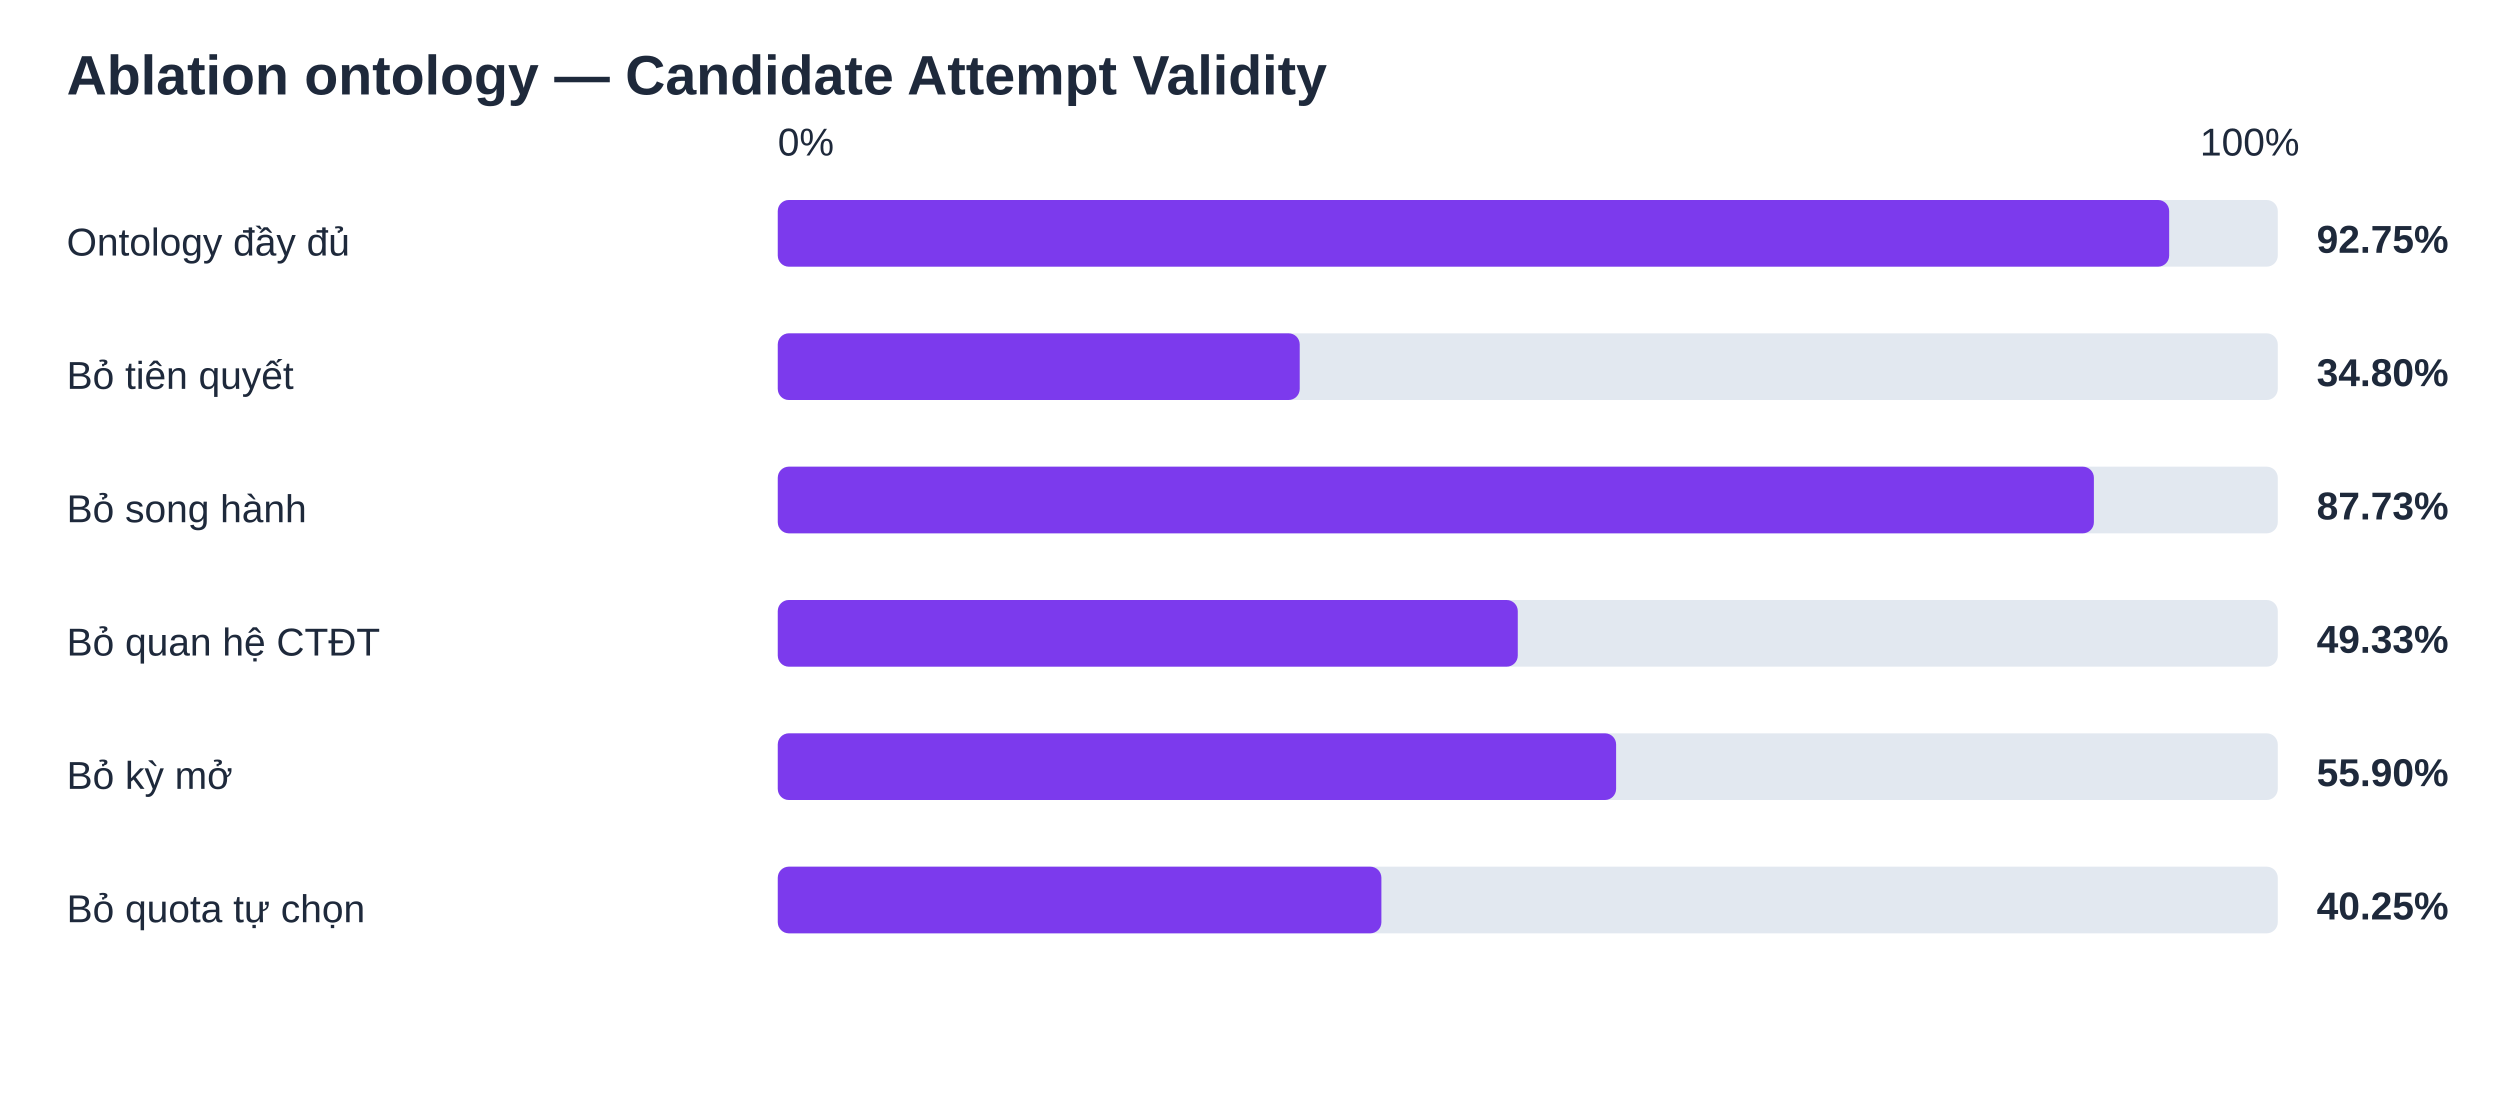
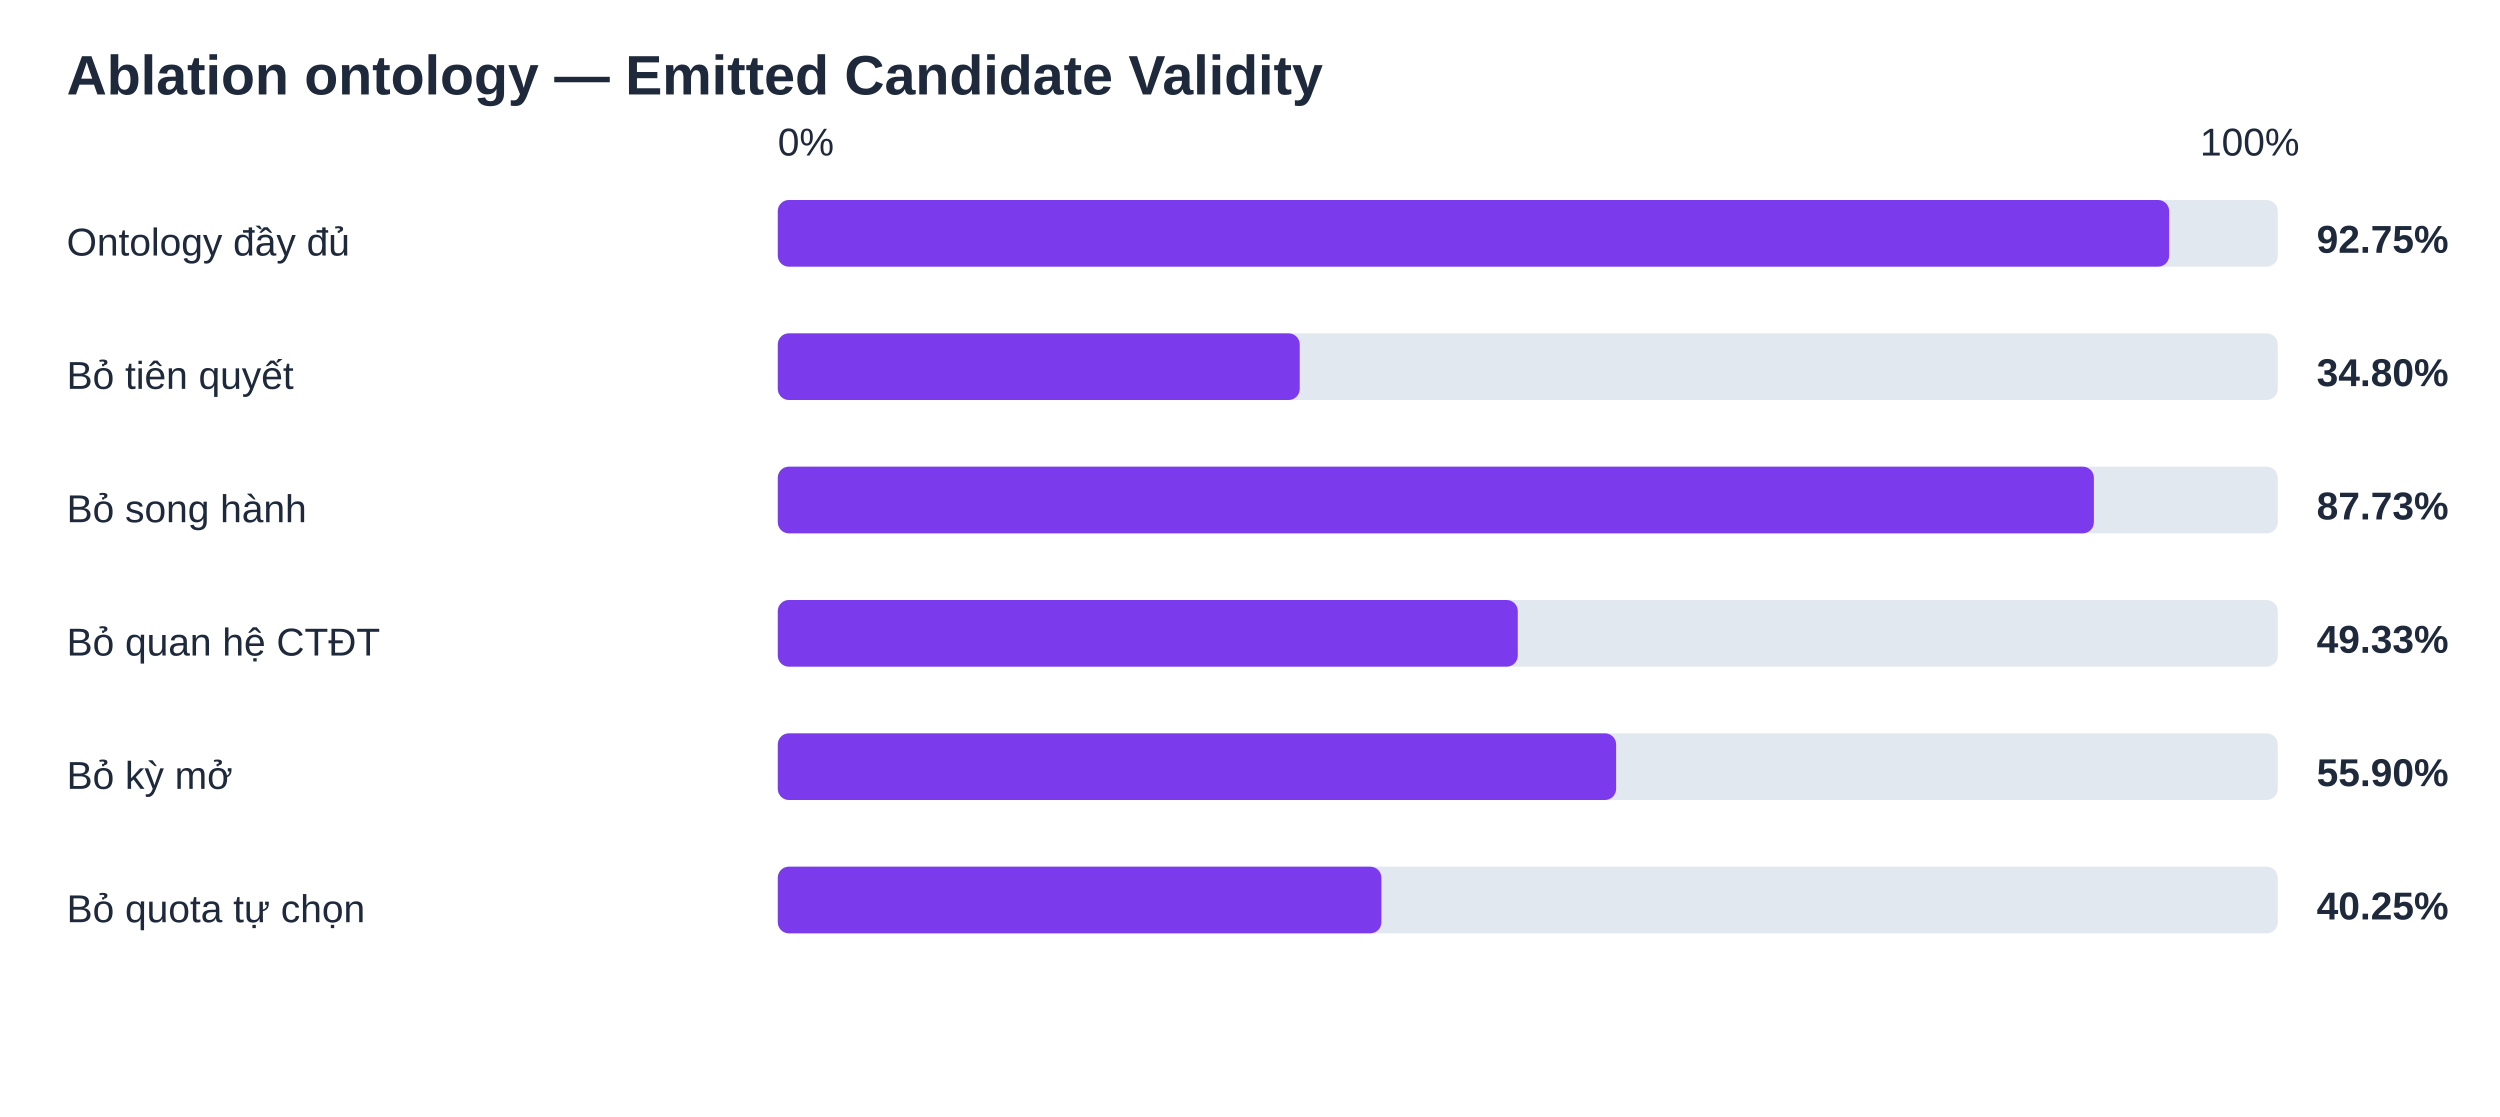
<svg xmlns="http://www.w3.org/2000/svg" width="900" height="402" viewBox="0 0 900 402">
  <style>text{font-family:Arial,sans-serif;fill:#1e293b}.title{font-size:20px;font-weight:700}.label{font-size:14px}.value{font-size:14px;font-weight:700}</style>
-   <text x="24" y="34" class="title">Ablation ontology — Candidate Attempt Validity</text>
+   <text x="24" y="34" class="title">Ablation ontology — Emitted Candidate Validity</text>
  <text x="280" y="56" class="label">0%</text>
  <text x="792" y="56" class="label">100%</text>
  <text x="24" y="92" class="label">Ontology đầy đủ</text>
  <rect x="280" y="72" width="540" height="24" rx="4" fill="#e2e8f0" />
  <rect x="280" y="72" width="500.9" height="24" rx="4" fill="#7c3aed" />
  <text x="834" y="91" class="value">92.75%</text>
  <text x="24" y="140" class="label">Bỏ tiên quyết</text>
  <rect x="280" y="120" width="540" height="24" rx="4" fill="#e2e8f0" />
  <rect x="280" y="120" width="187.9" height="24" rx="4" fill="#7c3aed" />
  <text x="834" y="139" class="value">34.80%</text>
  <text x="24" y="188" class="label">Bỏ song hành</text>
  <rect x="280" y="168" width="540" height="24" rx="4" fill="#e2e8f0" />
  <rect x="280" y="168" width="473.8" height="24" rx="4" fill="#7c3aed" />
  <text x="834" y="187" class="value">87.73%</text>
  <text x="24" y="236" class="label">Bỏ quan hệ CTĐT</text>
  <rect x="280" y="216" width="540" height="24" rx="4" fill="#e2e8f0" />
  <rect x="280" y="216" width="266.4" height="24" rx="4" fill="#7c3aed" />
  <text x="834" y="235" class="value">49.33%</text>
  <text x="24" y="284" class="label">Bỏ kỳ mở</text>
  <rect x="280" y="264" width="540" height="24" rx="4" fill="#e2e8f0" />
  <rect x="280" y="264" width="301.8" height="24" rx="4" fill="#7c3aed" />
  <text x="834" y="283" class="value">55.90%</text>
  <text x="24" y="332" class="label">Bỏ quota tự chọn</text>
  <rect x="280" y="312" width="540" height="24" rx="4" fill="#e2e8f0" />
  <rect x="280" y="312" width="217.3" height="24" rx="4" fill="#7c3aed" />
  <text x="834" y="331" class="value">40.25%</text>
</svg>
